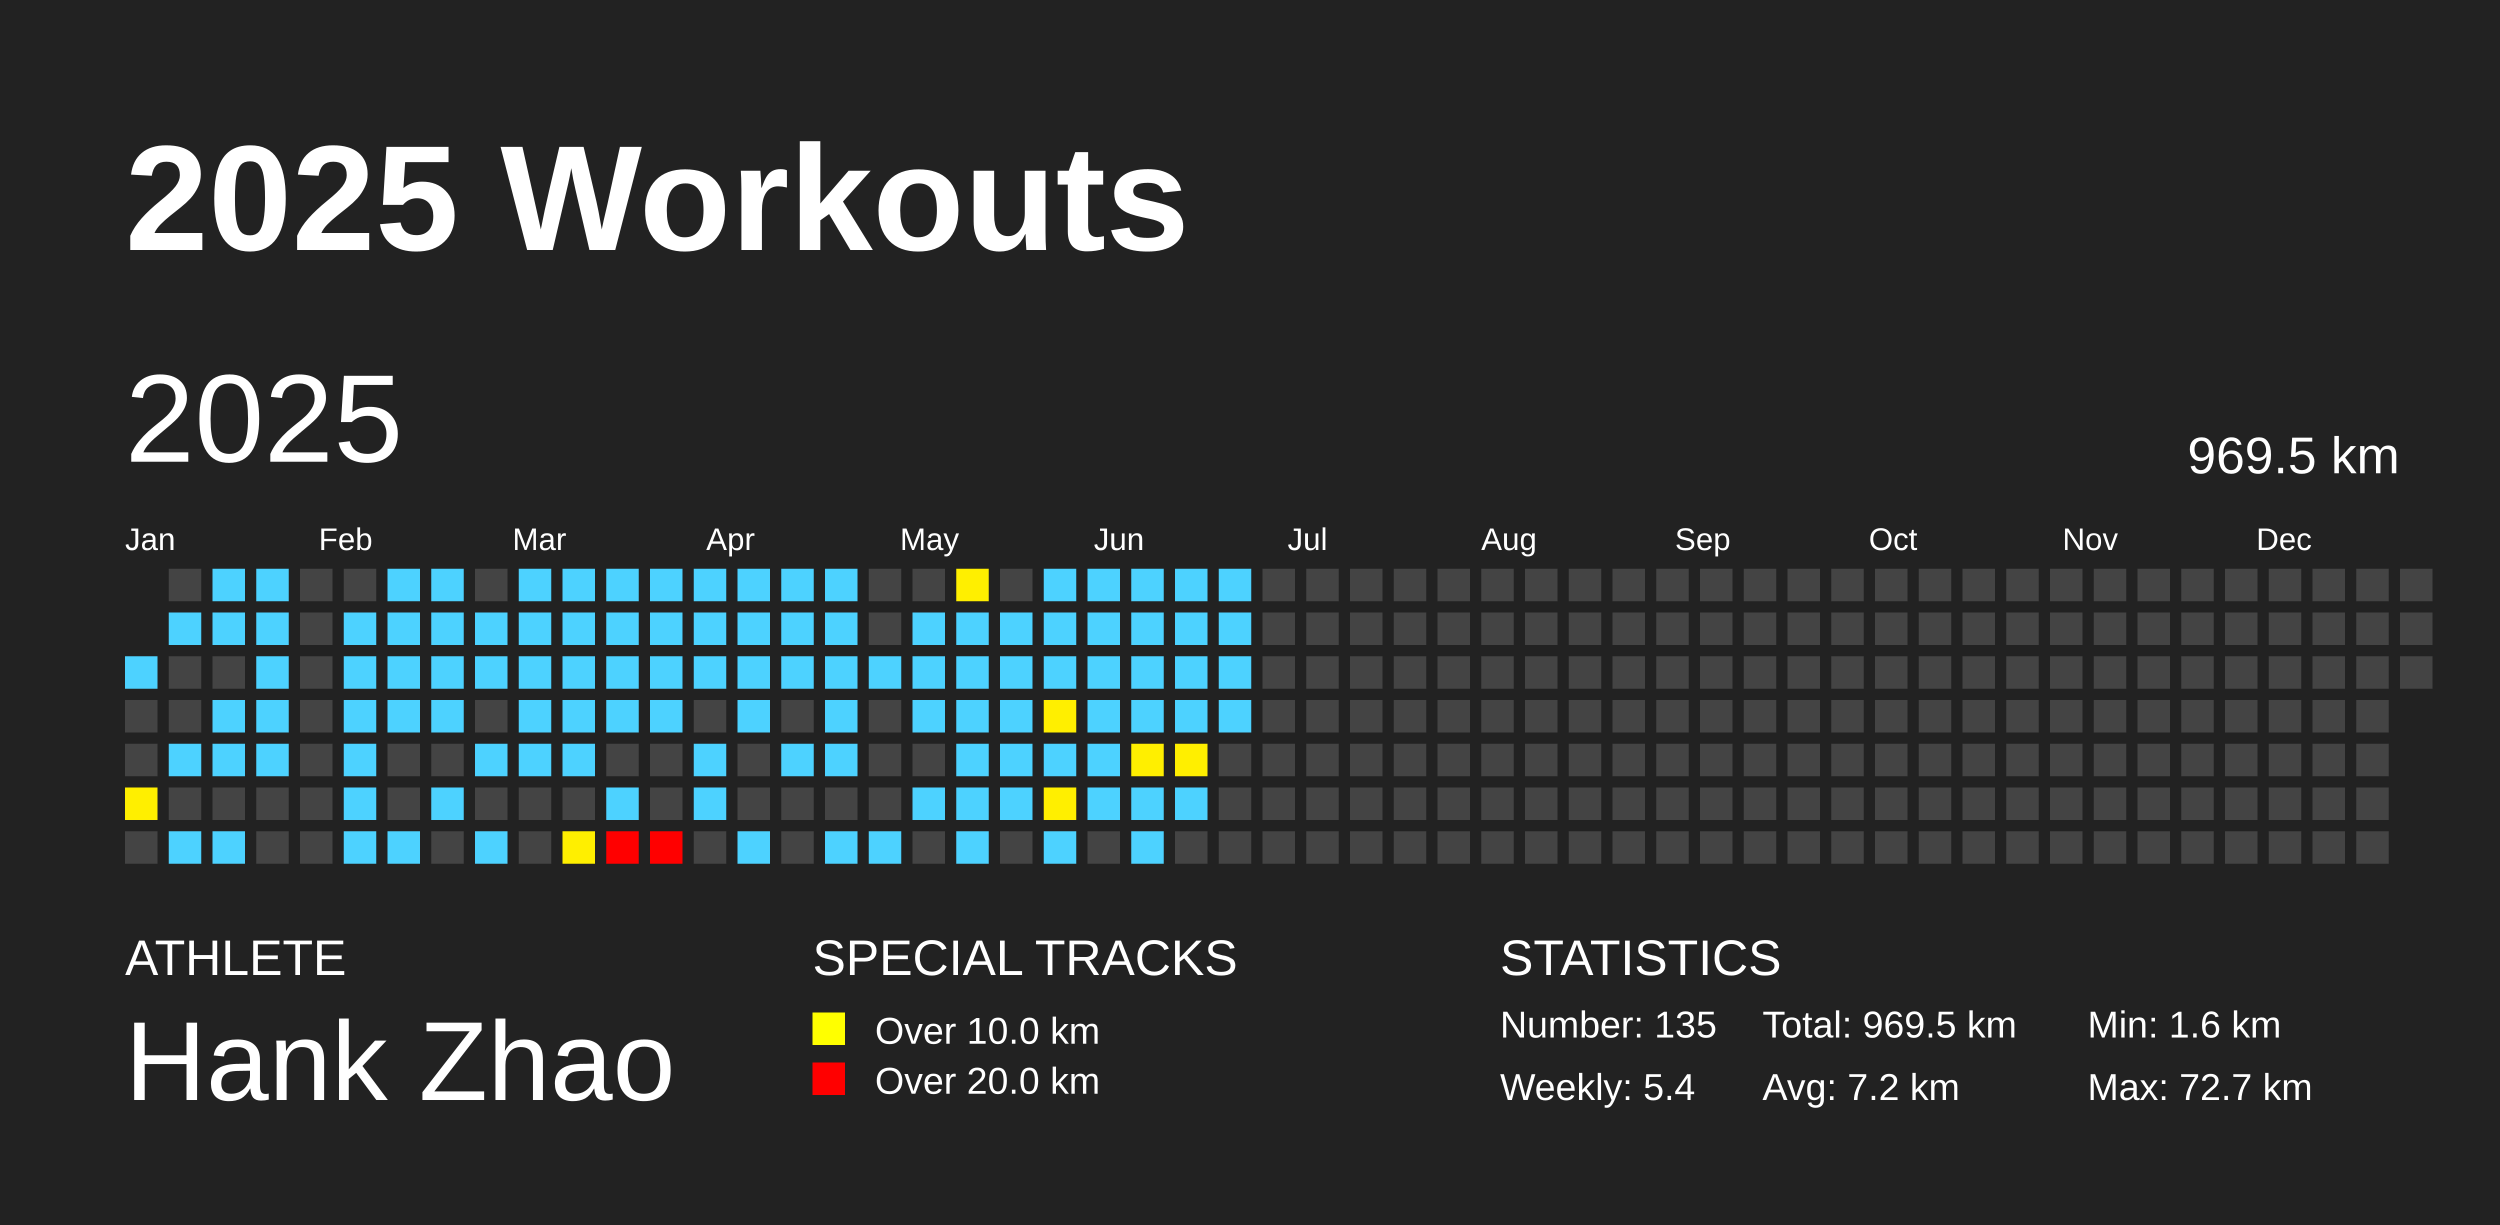
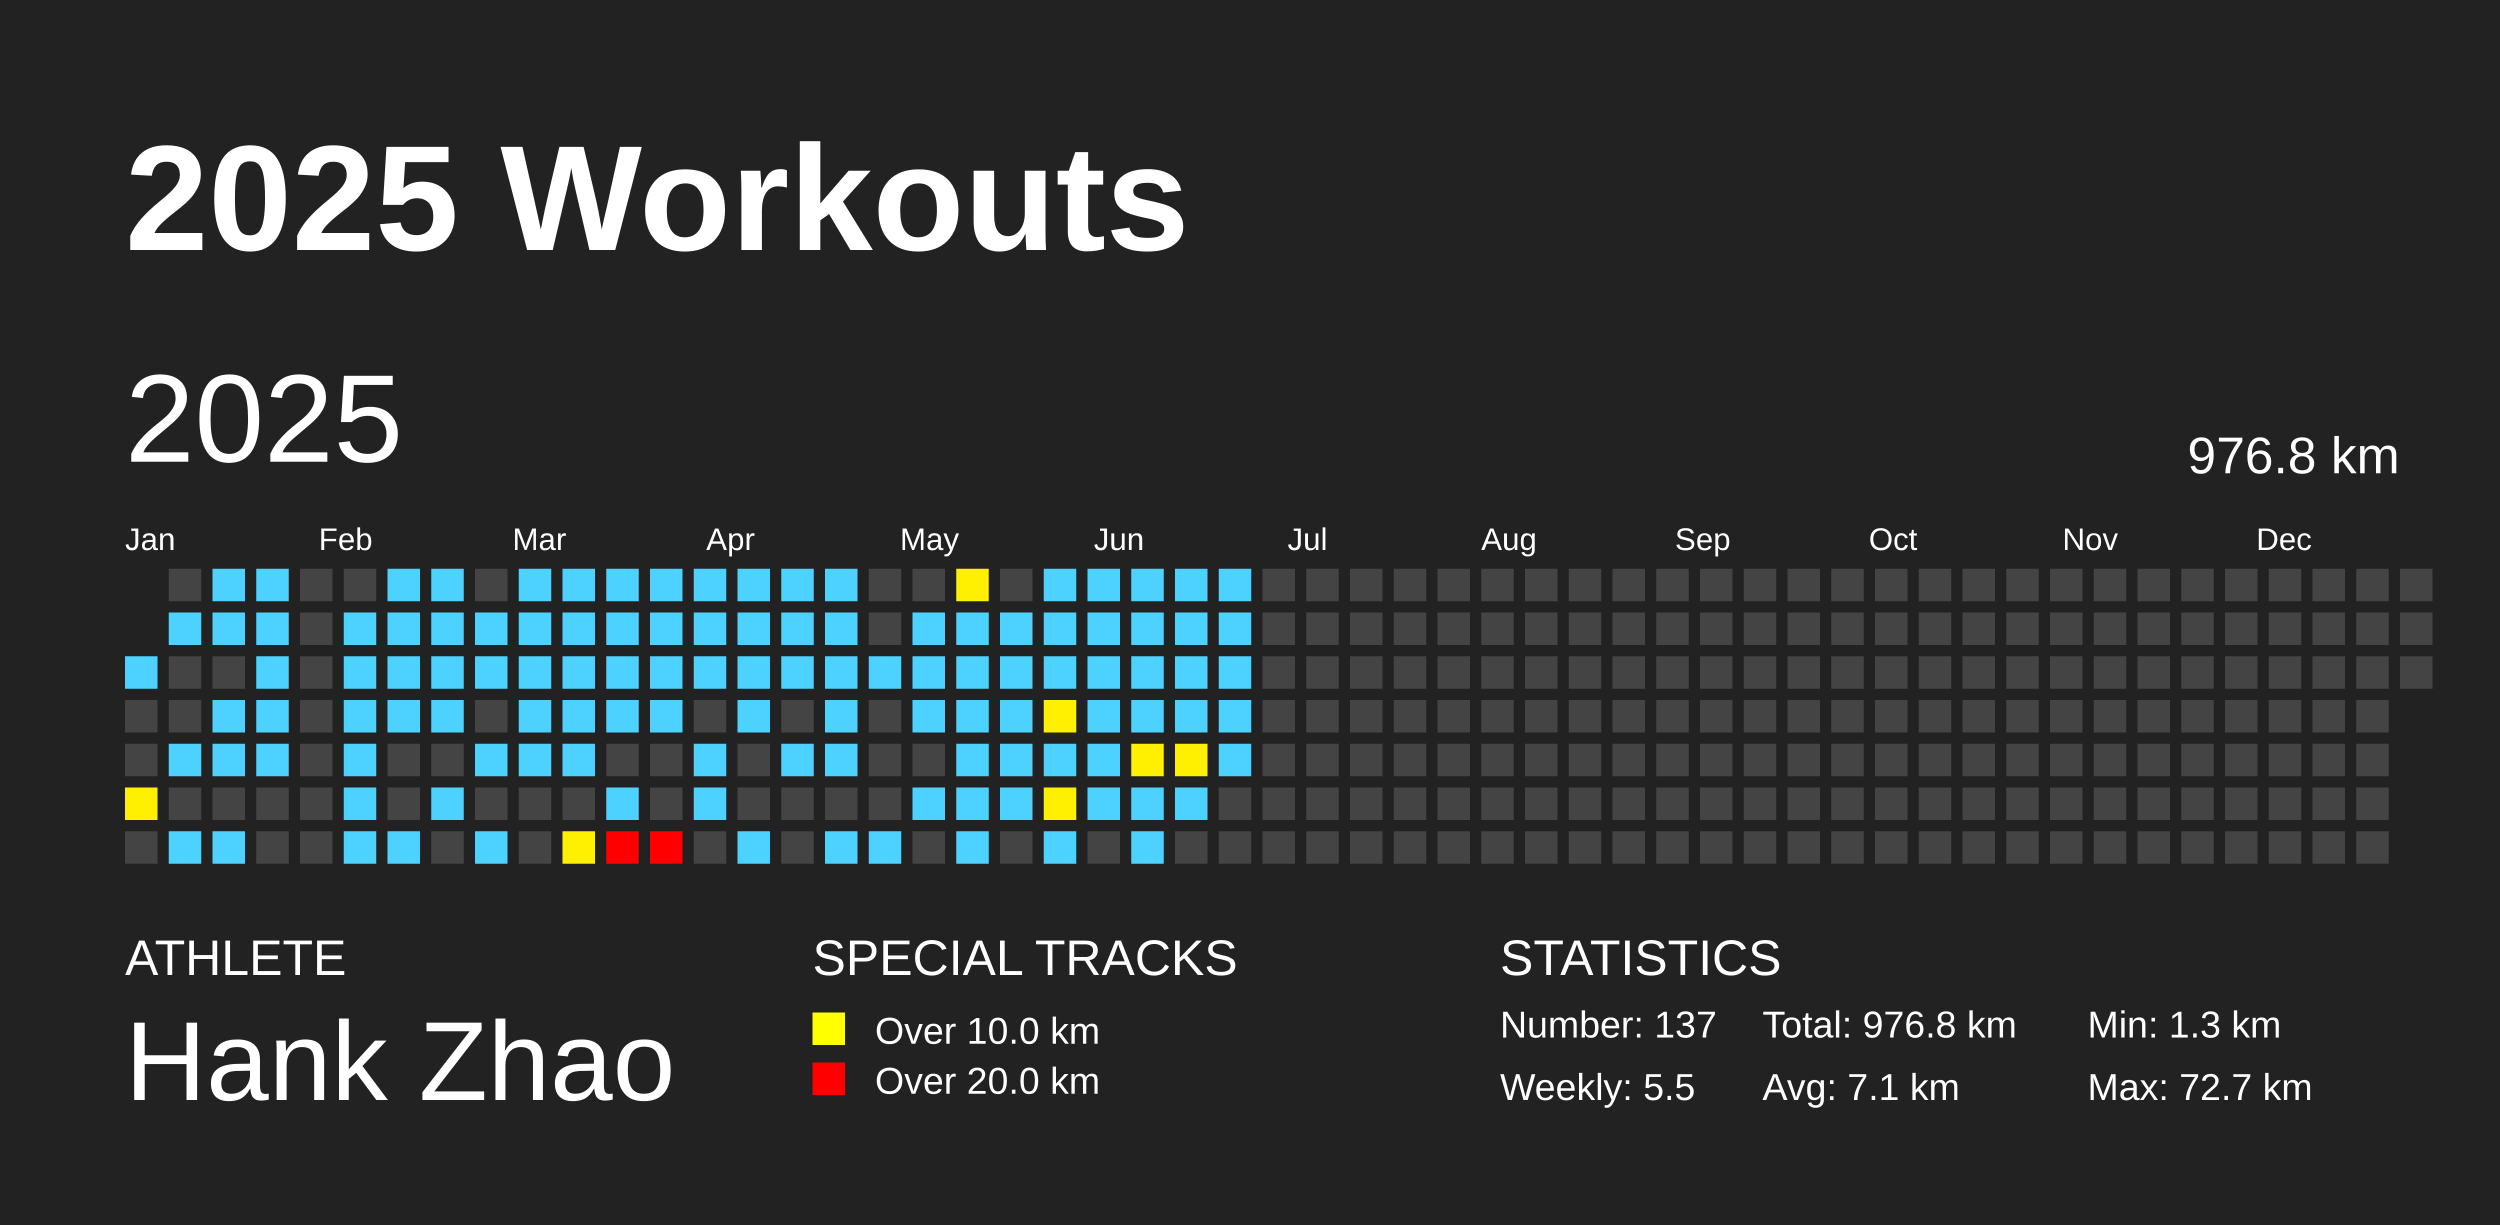
<svg xmlns="http://www.w3.org/2000/svg" baseProfile="full" height="98mm" version="1.1" viewBox="0,0,200,98" width="200mm">
  <defs />
  <rect fill="#222222" height="98" width="200" x="0" y="0" />
  <text fill="#FFFFFF" style="font-size:12px; font-family:Arial; font-weight:bold;" x="10" y="20">2025 Workouts</text>
  <text fill="#FFFFFF" style="font-size:4px; font-family:Arial" x="10" y="78">ATHLETE</text>
  <text fill="#FFFFFF" style="font-size:9px; font-family:Arial" x="10" y="88">Hank Zhao</text>
  <text fill="#FFFFFF" style="font-size:4px; font-family:Arial" x="65" y="78">SPECIAL TRACKS</text>
  <rect fill="yellow" height="2.6" width="2.6" x="65" y="81" />
  <text fill="#FFFFFF" style="font-size:3px; font-family:Arial" x="70" y="83.5">Over 10.0 km</text>
  <rect fill="red" height="2.6" width="2.6" x="65" y="85" />
  <text fill="#FFFFFF" style="font-size:3px; font-family:Arial" x="70" y="87.5">Over 20.0 km</text>
  <text fill="#FFFFFF" style="font-size:4px; font-family:Arial" x="120" y="78">STATISTICS</text>
-   <text fill="#FFFFFF" style="font-size:3px; font-family:Arial" x="120" y="83">Number: 135</text>
-   <text fill="#FFFFFF" style="font-size:3px; font-family:Arial" x="120" y="88">Weekly: 5.4</text>
-   <text fill="#FFFFFF" style="font-size:3px; font-family:Arial" x="141" y="83">Total: 969.5 km</text>
-   <text fill="#FFFFFF" style="font-size:3px; font-family:Arial" x="141" y="88">Avg: 7.2 km</text>
-   <text fill="#FFFFFF" style="font-size:3px; font-family:Arial" x="167" y="83">Min: 1.6 km</text>
+   <text fill="#FFFFFF" style="font-size:3px; font-family:Arial" x="120" y="83">Number: 137</text>
+   <text fill="#FFFFFF" style="font-size:3px; font-family:Arial" x="120" y="88">Weekly: 5.5</text>
+   <text fill="#FFFFFF" style="font-size:3px; font-family:Arial" x="141" y="83">Total: 976.8 km</text>
+   <text fill="#FFFFFF" style="font-size:3px; font-family:Arial" x="141" y="88">Avg: 7.1 km</text>
+   <text fill="#FFFFFF" style="font-size:3px; font-family:Arial" x="167" y="83">Min: 1.3 km</text>
  <text fill="#FFFFFF" style="font-size:3px; font-family:Arial" x="167" y="88">Max: 72.7 km</text>
  <text dominant-baseline="hanging" fill="#FFFFFF" style="font-size:10.0px; font-family:Arial;" x="10" y="30">2025</text>
-   <text dominant-baseline="hanging" fill="#FFFFFF" style="font-size:4.125px; font-family:Arial;" x="175" y="35">969.5 km</text>
+   <text dominant-baseline="hanging" fill="#FFFFFF" style="font-size:4.125px; font-family:Arial;" x="175" y="35">976.8 km</text>
  <text fill="#FFFFFF" style="font-size:2.5px; font-family:Arial" x="10.0" y="44">Jan</text>
  <text fill="#FFFFFF" style="font-size:2.5px; font-family:Arial" x="25.5" y="44">Feb</text>
  <text fill="#FFFFFF" style="font-size:2.5px; font-family:Arial" x="41.0" y="44">Mar</text>
  <text fill="#FFFFFF" style="font-size:2.5px; font-family:Arial" x="56.5" y="44">Apr</text>
  <text fill="#FFFFFF" style="font-size:2.5px; font-family:Arial" x="72.0" y="44">May</text>
  <text fill="#FFFFFF" style="font-size:2.5px; font-family:Arial" x="87.5" y="44">Jun</text>
  <text fill="#FFFFFF" style="font-size:2.5px; font-family:Arial" x="103.0" y="44">Jul</text>
  <text fill="#FFFFFF" style="font-size:2.5px; font-family:Arial" x="118.5" y="44">Aug</text>
  <text fill="#FFFFFF" style="font-size:2.5px; font-family:Arial" x="134.0" y="44">Sep</text>
  <text fill="#FFFFFF" style="font-size:2.5px; font-family:Arial" x="149.5" y="44">Oct</text>
  <text fill="#FFFFFF" style="font-size:2.5px; font-family:Arial" x="165.0" y="44">Nov</text>
  <text fill="#FFFFFF" style="font-size:2.5px; font-family:Arial" x="180.5" y="44">Dec</text>
  <rect fill="#4dd2ff" height="2.6" width="2.6" x="10.0" y="52.5" />
  <rect fill="#444444" height="2.6" width="2.6" x="10.0" y="56.0" />
  <rect fill="#444444" height="2.6" width="2.6" x="10.0" y="59.5" />
  <rect fill="#ffef00" height="2.6" width="2.6" x="10.0" y="63.0" />
  <rect fill="#444444" height="2.6" width="2.6" x="10.0" y="66.5" />
  <rect fill="#444444" height="2.6" width="2.6" x="13.5" y="45.5" />
  <rect fill="#4dd2ff" height="2.6" width="2.6" x="13.5" y="49.0" />
  <rect fill="#444444" height="2.6" width="2.6" x="13.5" y="52.5" />
  <rect fill="#444444" height="2.6" width="2.6" x="13.5" y="56.0" />
  <rect fill="#4dd2ff" height="2.6" width="2.6" x="13.5" y="59.5" />
  <rect fill="#444444" height="2.6" width="2.6" x="13.5" y="63.0" />
  <rect fill="#4dd2ff" height="2.6" width="2.6" x="13.5" y="66.5" />
  <rect fill="#4dd2ff" height="2.6" width="2.6" x="17.0" y="45.5" />
  <rect fill="#4dd2ff" height="2.6" width="2.6" x="17.0" y="49.0" />
  <rect fill="#444444" height="2.6" width="2.6" x="17.0" y="52.5" />
  <rect fill="#4dd2ff" height="2.6" width="2.6" x="17.0" y="56.0" />
  <rect fill="#4dd2ff" height="2.6" width="2.6" x="17.0" y="59.5" />
  <rect fill="#444444" height="2.6" width="2.6" x="17.0" y="63.0" />
  <rect fill="#4dd2ff" height="2.6" width="2.6" x="17.0" y="66.5" />
  <rect fill="#4dd2ff" height="2.6" width="2.6" x="20.5" y="45.5" />
  <rect fill="#4dd2ff" height="2.6" width="2.6" x="20.5" y="49.0" />
  <rect fill="#4dd2ff" height="2.6" width="2.6" x="20.5" y="52.5" />
  <rect fill="#4dd2ff" height="2.6" width="2.6" x="20.5" y="56.0" />
  <rect fill="#4dd2ff" height="2.6" width="2.6" x="20.5" y="59.5" />
  <rect fill="#444444" height="2.6" width="2.6" x="20.5" y="63.0" />
  <rect fill="#444444" height="2.6" width="2.6" x="20.5" y="66.5" />
  <rect fill="#444444" height="2.6" width="2.6" x="24.0" y="45.5" />
  <rect fill="#444444" height="2.6" width="2.6" x="24.0" y="49.0" />
  <rect fill="#444444" height="2.6" width="2.6" x="24.0" y="52.5" />
  <rect fill="#444444" height="2.6" width="2.6" x="24.0" y="56.0" />
  <rect fill="#444444" height="2.6" width="2.6" x="24.0" y="59.5" />
  <rect fill="#444444" height="2.6" width="2.6" x="24.0" y="63.0" />
  <rect fill="#444444" height="2.6" width="2.6" x="24.0" y="66.5" />
  <rect fill="#444444" height="2.6" width="2.6" x="27.5" y="45.5" />
  <rect fill="#4dd2ff" height="2.6" width="2.6" x="27.5" y="49.0" />
  <rect fill="#4dd2ff" height="2.6" width="2.6" x="27.5" y="52.5" />
  <rect fill="#4dd2ff" height="2.6" width="2.6" x="27.5" y="56.0" />
  <rect fill="#4dd2ff" height="2.6" width="2.6" x="27.5" y="59.5" />
  <rect fill="#4dd2ff" height="2.6" width="2.6" x="27.5" y="63.0" />
  <rect fill="#4dd2ff" height="2.6" width="2.6" x="27.5" y="66.5" />
  <rect fill="#4dd2ff" height="2.6" width="2.6" x="31.0" y="45.5" />
  <rect fill="#4dd2ff" height="2.6" width="2.6" x="31.0" y="49.0" />
  <rect fill="#4dd2ff" height="2.6" width="2.6" x="31.0" y="52.5" />
  <rect fill="#4dd2ff" height="2.6" width="2.6" x="31.0" y="56.0" />
  <rect fill="#444444" height="2.6" width="2.6" x="31.0" y="59.5" />
  <rect fill="#444444" height="2.6" width="2.6" x="31.0" y="63.0" />
  <rect fill="#4dd2ff" height="2.6" width="2.6" x="31.0" y="66.5" />
  <rect fill="#4dd2ff" height="2.6" width="2.6" x="34.5" y="45.5" />
  <rect fill="#4dd2ff" height="2.6" width="2.6" x="34.5" y="49.0" />
  <rect fill="#4dd2ff" height="2.6" width="2.6" x="34.5" y="52.5" />
  <rect fill="#4dd2ff" height="2.6" width="2.6" x="34.5" y="56.0" />
  <rect fill="#444444" height="2.6" width="2.6" x="34.5" y="59.5" />
  <rect fill="#4dd2ff" height="2.6" width="2.6" x="34.5" y="63.0" />
  <rect fill="#444444" height="2.6" width="2.6" x="34.5" y="66.5" />
  <rect fill="#444444" height="2.6" width="2.6" x="38.0" y="45.5" />
  <rect fill="#4dd2ff" height="2.6" width="2.6" x="38.0" y="49.0" />
  <rect fill="#4dd2ff" height="2.6" width="2.6" x="38.0" y="52.5" />
  <rect fill="#444444" height="2.6" width="2.6" x="38.0" y="56.0" />
  <rect fill="#4dd2ff" height="2.6" width="2.6" x="38.0" y="59.5" />
  <rect fill="#444444" height="2.6" width="2.6" x="38.0" y="63.0" />
  <rect fill="#4dd2ff" height="2.6" width="2.6" x="38.0" y="66.5" />
  <rect fill="#4dd2ff" height="2.6" width="2.6" x="41.5" y="45.5" />
  <rect fill="#4dd2ff" height="2.6" width="2.6" x="41.5" y="49.0" />
  <rect fill="#4dd2ff" height="2.6" width="2.6" x="41.5" y="52.5" />
  <rect fill="#4dd2ff" height="2.6" width="2.6" x="41.5" y="56.0" />
  <rect fill="#4dd2ff" height="2.6" width="2.6" x="41.5" y="59.5" />
  <rect fill="#444444" height="2.6" width="2.6" x="41.5" y="63.0" />
  <rect fill="#444444" height="2.6" width="2.6" x="41.5" y="66.5" />
  <rect fill="#4dd2ff" height="2.6" width="2.6" x="45.0" y="45.5" />
  <rect fill="#4dd2ff" height="2.6" width="2.6" x="45.0" y="49.0" />
  <rect fill="#4dd2ff" height="2.6" width="2.6" x="45.0" y="52.5" />
  <rect fill="#4dd2ff" height="2.6" width="2.6" x="45.0" y="56.0" />
  <rect fill="#4dd2ff" height="2.6" width="2.6" x="45.0" y="59.5" />
  <rect fill="#444444" height="2.6" width="2.6" x="45.0" y="63.0" />
  <rect fill="#ffef00" height="2.6" width="2.6" x="45.0" y="66.5" />
  <rect fill="#4dd2ff" height="2.6" width="2.6" x="48.5" y="45.5" />
  <rect fill="#4dd2ff" height="2.6" width="2.6" x="48.5" y="49.0" />
  <rect fill="#4dd2ff" height="2.6" width="2.6" x="48.5" y="52.5" />
  <rect fill="#4dd2ff" height="2.6" width="2.6" x="48.5" y="56.0" />
  <rect fill="#444444" height="2.6" width="2.6" x="48.5" y="59.5" />
  <rect fill="#4dd2ff" height="2.6" width="2.6" x="48.5" y="63.0" />
  <rect fill="red" height="2.6" width="2.6" x="48.5" y="66.5" />
  <rect fill="#4dd2ff" height="2.6" width="2.6" x="52.0" y="45.5" />
  <rect fill="#4dd2ff" height="2.6" width="2.6" x="52.0" y="49.0" />
  <rect fill="#4dd2ff" height="2.6" width="2.6" x="52.0" y="52.5" />
  <rect fill="#4dd2ff" height="2.6" width="2.6" x="52.0" y="56.0" />
  <rect fill="#444444" height="2.6" width="2.6" x="52.0" y="59.5" />
  <rect fill="#444444" height="2.6" width="2.6" x="52.0" y="63.0" />
  <rect fill="red" height="2.6" width="2.6" x="52.0" y="66.5" />
  <rect fill="#4dd2ff" height="2.6" width="2.6" x="55.5" y="45.5" />
  <rect fill="#4dd2ff" height="2.6" width="2.6" x="55.5" y="49.0" />
  <rect fill="#4dd2ff" height="2.6" width="2.6" x="55.5" y="52.5" />
  <rect fill="#444444" height="2.6" width="2.6" x="55.5" y="56.0" />
  <rect fill="#4dd2ff" height="2.6" width="2.6" x="55.5" y="59.5" />
  <rect fill="#4dd2ff" height="2.6" width="2.6" x="55.5" y="63.0" />
  <rect fill="#444444" height="2.6" width="2.6" x="55.5" y="66.5" />
  <rect fill="#4dd2ff" height="2.6" width="2.6" x="59.0" y="45.5" />
  <rect fill="#4dd2ff" height="2.6" width="2.6" x="59.0" y="49.0" />
  <rect fill="#4dd2ff" height="2.6" width="2.6" x="59.0" y="52.5" />
  <rect fill="#4dd2ff" height="2.6" width="2.6" x="59.0" y="56.0" />
  <rect fill="#444444" height="2.6" width="2.6" x="59.0" y="59.5" />
  <rect fill="#444444" height="2.6" width="2.6" x="59.0" y="63.0" />
  <rect fill="#4dd2ff" height="2.6" width="2.6" x="59.0" y="66.5" />
  <rect fill="#4dd2ff" height="2.6" width="2.6" x="62.5" y="45.5" />
  <rect fill="#4dd2ff" height="2.6" width="2.6" x="62.5" y="49.0" />
  <rect fill="#4dd2ff" height="2.6" width="2.6" x="62.5" y="52.5" />
  <rect fill="#444444" height="2.6" width="2.6" x="62.5" y="56.0" />
  <rect fill="#4dd2ff" height="2.6" width="2.6" x="62.5" y="59.5" />
  <rect fill="#444444" height="2.6" width="2.6" x="62.5" y="63.0" />
  <rect fill="#444444" height="2.6" width="2.6" x="62.5" y="66.5" />
  <rect fill="#4dd2ff" height="2.6" width="2.6" x="66.0" y="45.5" />
  <rect fill="#4dd2ff" height="2.6" width="2.6" x="66.0" y="49.0" />
  <rect fill="#4dd2ff" height="2.6" width="2.6" x="66.0" y="52.5" />
  <rect fill="#4dd2ff" height="2.6" width="2.6" x="66.0" y="56.0" />
  <rect fill="#4dd2ff" height="2.6" width="2.6" x="66.0" y="59.5" />
  <rect fill="#444444" height="2.6" width="2.6" x="66.0" y="63.0" />
  <rect fill="#4dd2ff" height="2.6" width="2.6" x="66.0" y="66.5" />
  <rect fill="#444444" height="2.6" width="2.6" x="69.5" y="45.5" />
  <rect fill="#444444" height="2.6" width="2.6" x="69.5" y="49.0" />
  <rect fill="#4dd2ff" height="2.6" width="2.6" x="69.5" y="52.5" />
  <rect fill="#444444" height="2.6" width="2.6" x="69.5" y="56.0" />
  <rect fill="#444444" height="2.6" width="2.6" x="69.5" y="59.5" />
  <rect fill="#444444" height="2.6" width="2.6" x="69.5" y="63.0" />
  <rect fill="#4dd2ff" height="2.6" width="2.6" x="69.5" y="66.5" />
  <rect fill="#444444" height="2.6" width="2.6" x="73.0" y="45.5" />
  <rect fill="#4dd2ff" height="2.6" width="2.6" x="73.0" y="49.0" />
  <rect fill="#4dd2ff" height="2.6" width="2.6" x="73.0" y="52.5" />
  <rect fill="#4dd2ff" height="2.6" width="2.6" x="73.0" y="56.0" />
  <rect fill="#444444" height="2.6" width="2.6" x="73.0" y="59.5" />
  <rect fill="#4dd2ff" height="2.6" width="2.6" x="73.0" y="63.0" />
  <rect fill="#444444" height="2.6" width="2.6" x="73.0" y="66.5" />
  <rect fill="#ffef00" height="2.6" width="2.6" x="76.5" y="45.5" />
  <rect fill="#4dd2ff" height="2.6" width="2.6" x="76.5" y="49.0" />
  <rect fill="#4dd2ff" height="2.6" width="2.6" x="76.5" y="52.5" />
  <rect fill="#4dd2ff" height="2.6" width="2.6" x="76.5" y="56.0" />
  <rect fill="#4dd2ff" height="2.6" width="2.6" x="76.5" y="59.5" />
  <rect fill="#4dd2ff" height="2.6" width="2.6" x="76.5" y="63.0" />
  <rect fill="#4dd2ff" height="2.6" width="2.6" x="76.5" y="66.5" />
  <rect fill="#444444" height="2.6" width="2.6" x="80.0" y="45.5" />
  <rect fill="#4dd2ff" height="2.6" width="2.6" x="80.0" y="49.0" />
  <rect fill="#4dd2ff" height="2.6" width="2.6" x="80.0" y="52.5" />
  <rect fill="#4dd2ff" height="2.6" width="2.6" x="80.0" y="56.0" />
  <rect fill="#4dd2ff" height="2.6" width="2.6" x="80.0" y="59.5" />
  <rect fill="#4dd2ff" height="2.6" width="2.6" x="80.0" y="63.0" />
  <rect fill="#444444" height="2.6" width="2.6" x="80.0" y="66.5" />
  <rect fill="#4dd2ff" height="2.6" width="2.6" x="83.5" y="45.5" />
  <rect fill="#4dd2ff" height="2.6" width="2.6" x="83.5" y="49.0" />
  <rect fill="#4dd2ff" height="2.6" width="2.6" x="83.5" y="52.5" />
  <rect fill="#ffef00" height="2.6" width="2.6" x="83.5" y="56.0" />
  <rect fill="#4dd2ff" height="2.6" width="2.6" x="83.5" y="59.5" />
  <rect fill="#ffef00" height="2.6" width="2.6" x="83.5" y="63.0" />
  <rect fill="#4dd2ff" height="2.6" width="2.6" x="83.5" y="66.5" />
  <rect fill="#4dd2ff" height="2.6" width="2.6" x="87.0" y="45.5" />
  <rect fill="#4dd2ff" height="2.6" width="2.6" x="87.0" y="49.0" />
  <rect fill="#4dd2ff" height="2.6" width="2.6" x="87.0" y="52.5" />
  <rect fill="#4dd2ff" height="2.6" width="2.6" x="87.0" y="56.0" />
  <rect fill="#4dd2ff" height="2.6" width="2.6" x="87.0" y="59.5" />
  <rect fill="#4dd2ff" height="2.6" width="2.6" x="87.0" y="63.0" />
  <rect fill="#444444" height="2.6" width="2.6" x="87.0" y="66.5" />
  <rect fill="#4dd2ff" height="2.6" width="2.6" x="90.5" y="45.5" />
  <rect fill="#4dd2ff" height="2.6" width="2.6" x="90.5" y="49.0" />
  <rect fill="#4dd2ff" height="2.6" width="2.6" x="90.5" y="52.5" />
  <rect fill="#4dd2ff" height="2.6" width="2.6" x="90.5" y="56.0" />
  <rect fill="#ffef00" height="2.6" width="2.6" x="90.5" y="59.5" />
  <rect fill="#4dd2ff" height="2.6" width="2.6" x="90.5" y="63.0" />
  <rect fill="#4dd2ff" height="2.6" width="2.6" x="90.5" y="66.5" />
  <rect fill="#4dd2ff" height="2.6" width="2.6" x="94.0" y="45.5" />
  <rect fill="#4dd2ff" height="2.6" width="2.6" x="94.0" y="49.0" />
  <rect fill="#4dd2ff" height="2.6" width="2.6" x="94.0" y="52.5" />
  <rect fill="#4dd2ff" height="2.6" width="2.6" x="94.0" y="56.0" />
  <rect fill="#ffef00" height="2.6" width="2.6" x="94.0" y="59.5" />
  <rect fill="#4dd2ff" height="2.6" width="2.6" x="94.0" y="63.0" />
  <rect fill="#444444" height="2.6" width="2.6" x="94.0" y="66.5" />
  <rect fill="#4dd2ff" height="2.6" width="2.6" x="97.5" y="45.5" />
  <rect fill="#4dd2ff" height="2.6" width="2.6" x="97.5" y="49.0" />
  <rect fill="#4dd2ff" height="2.6" width="2.6" x="97.5" y="52.5" />
  <rect fill="#4dd2ff" height="2.6" width="2.6" x="97.5" y="56.0" />
-   <rect fill="#444444" height="2.6" width="2.6" x="97.5" y="59.5" />
+   <rect fill="#4dd2ff" height="2.6" width="2.6" x="97.5" y="59.5" />
  <rect fill="#444444" height="2.6" width="2.6" x="97.5" y="63.0" />
  <rect fill="#444444" height="2.6" width="2.6" x="97.5" y="66.5" />
  <rect fill="#444444" height="2.6" width="2.6" x="101.0" y="45.5" />
  <rect fill="#444444" height="2.6" width="2.6" x="101.0" y="49.0" />
  <rect fill="#444444" height="2.6" width="2.6" x="101.0" y="52.5" />
  <rect fill="#444444" height="2.6" width="2.6" x="101.0" y="56.0" />
  <rect fill="#444444" height="2.6" width="2.6" x="101.0" y="59.5" />
  <rect fill="#444444" height="2.6" width="2.6" x="101.0" y="63.0" />
  <rect fill="#444444" height="2.6" width="2.6" x="101.0" y="66.5" />
  <rect fill="#444444" height="2.6" width="2.6" x="104.5" y="45.5" />
  <rect fill="#444444" height="2.6" width="2.6" x="104.5" y="49.0" />
  <rect fill="#444444" height="2.6" width="2.6" x="104.5" y="52.5" />
  <rect fill="#444444" height="2.6" width="2.6" x="104.5" y="56.0" />
  <rect fill="#444444" height="2.6" width="2.6" x="104.5" y="59.5" />
  <rect fill="#444444" height="2.6" width="2.6" x="104.5" y="63.0" />
  <rect fill="#444444" height="2.6" width="2.6" x="104.5" y="66.5" />
  <rect fill="#444444" height="2.6" width="2.6" x="108.0" y="45.5" />
  <rect fill="#444444" height="2.6" width="2.6" x="108.0" y="49.0" />
  <rect fill="#444444" height="2.6" width="2.6" x="108.0" y="52.5" />
  <rect fill="#444444" height="2.6" width="2.6" x="108.0" y="56.0" />
  <rect fill="#444444" height="2.6" width="2.6" x="108.0" y="59.5" />
  <rect fill="#444444" height="2.6" width="2.6" x="108.0" y="63.0" />
  <rect fill="#444444" height="2.6" width="2.6" x="108.0" y="66.5" />
  <rect fill="#444444" height="2.6" width="2.6" x="111.5" y="45.5" />
  <rect fill="#444444" height="2.6" width="2.6" x="111.5" y="49.0" />
  <rect fill="#444444" height="2.6" width="2.6" x="111.5" y="52.5" />
  <rect fill="#444444" height="2.6" width="2.6" x="111.5" y="56.0" />
  <rect fill="#444444" height="2.6" width="2.6" x="111.5" y="59.5" />
  <rect fill="#444444" height="2.6" width="2.6" x="111.5" y="63.0" />
  <rect fill="#444444" height="2.6" width="2.6" x="111.5" y="66.5" />
  <rect fill="#444444" height="2.6" width="2.6" x="115.0" y="45.5" />
  <rect fill="#444444" height="2.6" width="2.6" x="115.0" y="49.0" />
  <rect fill="#444444" height="2.6" width="2.6" x="115.0" y="52.5" />
  <rect fill="#444444" height="2.6" width="2.6" x="115.0" y="56.0" />
  <rect fill="#444444" height="2.6" width="2.6" x="115.0" y="59.5" />
  <rect fill="#444444" height="2.6" width="2.6" x="115.0" y="63.0" />
  <rect fill="#444444" height="2.6" width="2.6" x="115.0" y="66.5" />
  <rect fill="#444444" height="2.6" width="2.6" x="118.5" y="45.5" />
  <rect fill="#444444" height="2.6" width="2.6" x="118.5" y="49.0" />
  <rect fill="#444444" height="2.6" width="2.6" x="118.5" y="52.5" />
  <rect fill="#444444" height="2.6" width="2.6" x="118.5" y="56.0" />
  <rect fill="#444444" height="2.6" width="2.6" x="118.5" y="59.5" />
  <rect fill="#444444" height="2.6" width="2.6" x="118.5" y="63.0" />
  <rect fill="#444444" height="2.6" width="2.6" x="118.5" y="66.5" />
  <rect fill="#444444" height="2.6" width="2.6" x="122.0" y="45.5" />
  <rect fill="#444444" height="2.6" width="2.6" x="122.0" y="49.0" />
  <rect fill="#444444" height="2.6" width="2.6" x="122.0" y="52.5" />
  <rect fill="#444444" height="2.6" width="2.6" x="122.0" y="56.0" />
  <rect fill="#444444" height="2.6" width="2.6" x="122.0" y="59.5" />
  <rect fill="#444444" height="2.6" width="2.6" x="122.0" y="63.0" />
  <rect fill="#444444" height="2.6" width="2.6" x="122.0" y="66.5" />
  <rect fill="#444444" height="2.6" width="2.6" x="125.5" y="45.5" />
  <rect fill="#444444" height="2.6" width="2.6" x="125.5" y="49.0" />
  <rect fill="#444444" height="2.6" width="2.6" x="125.5" y="52.5" />
  <rect fill="#444444" height="2.6" width="2.6" x="125.5" y="56.0" />
  <rect fill="#444444" height="2.6" width="2.6" x="125.5" y="59.5" />
  <rect fill="#444444" height="2.6" width="2.6" x="125.5" y="63.0" />
  <rect fill="#444444" height="2.6" width="2.6" x="125.5" y="66.5" />
  <rect fill="#444444" height="2.6" width="2.6" x="129.0" y="45.5" />
  <rect fill="#444444" height="2.6" width="2.6" x="129.0" y="49.0" />
  <rect fill="#444444" height="2.6" width="2.6" x="129.0" y="52.5" />
  <rect fill="#444444" height="2.6" width="2.6" x="129.0" y="56.0" />
  <rect fill="#444444" height="2.6" width="2.6" x="129.0" y="59.5" />
  <rect fill="#444444" height="2.6" width="2.6" x="129.0" y="63.0" />
  <rect fill="#444444" height="2.6" width="2.6" x="129.0" y="66.5" />
  <rect fill="#444444" height="2.6" width="2.6" x="132.5" y="45.5" />
  <rect fill="#444444" height="2.6" width="2.6" x="132.5" y="49.0" />
  <rect fill="#444444" height="2.6" width="2.6" x="132.5" y="52.5" />
  <rect fill="#444444" height="2.6" width="2.6" x="132.5" y="56.0" />
  <rect fill="#444444" height="2.6" width="2.6" x="132.5" y="59.5" />
  <rect fill="#444444" height="2.6" width="2.6" x="132.5" y="63.0" />
  <rect fill="#444444" height="2.6" width="2.6" x="132.5" y="66.5" />
  <rect fill="#444444" height="2.6" width="2.6" x="136.0" y="45.5" />
  <rect fill="#444444" height="2.6" width="2.6" x="136.0" y="49.0" />
  <rect fill="#444444" height="2.6" width="2.6" x="136.0" y="52.5" />
  <rect fill="#444444" height="2.6" width="2.6" x="136.0" y="56.0" />
  <rect fill="#444444" height="2.6" width="2.6" x="136.0" y="59.5" />
  <rect fill="#444444" height="2.6" width="2.6" x="136.0" y="63.0" />
  <rect fill="#444444" height="2.6" width="2.6" x="136.0" y="66.5" />
  <rect fill="#444444" height="2.6" width="2.6" x="139.5" y="45.5" />
  <rect fill="#444444" height="2.6" width="2.6" x="139.5" y="49.0" />
  <rect fill="#444444" height="2.6" width="2.6" x="139.5" y="52.5" />
  <rect fill="#444444" height="2.6" width="2.6" x="139.5" y="56.0" />
  <rect fill="#444444" height="2.6" width="2.6" x="139.5" y="59.5" />
  <rect fill="#444444" height="2.6" width="2.6" x="139.5" y="63.0" />
  <rect fill="#444444" height="2.6" width="2.6" x="139.5" y="66.5" />
  <rect fill="#444444" height="2.6" width="2.6" x="143.0" y="45.5" />
  <rect fill="#444444" height="2.6" width="2.6" x="143.0" y="49.0" />
  <rect fill="#444444" height="2.6" width="2.6" x="143.0" y="52.5" />
  <rect fill="#444444" height="2.6" width="2.6" x="143.0" y="56.0" />
  <rect fill="#444444" height="2.6" width="2.6" x="143.0" y="59.5" />
  <rect fill="#444444" height="2.6" width="2.6" x="143.0" y="63.0" />
  <rect fill="#444444" height="2.6" width="2.6" x="143.0" y="66.5" />
  <rect fill="#444444" height="2.6" width="2.6" x="146.5" y="45.5" />
  <rect fill="#444444" height="2.6" width="2.6" x="146.5" y="49.0" />
  <rect fill="#444444" height="2.6" width="2.6" x="146.5" y="52.5" />
  <rect fill="#444444" height="2.6" width="2.6" x="146.5" y="56.0" />
  <rect fill="#444444" height="2.6" width="2.6" x="146.5" y="59.5" />
  <rect fill="#444444" height="2.6" width="2.6" x="146.5" y="63.0" />
  <rect fill="#444444" height="2.6" width="2.6" x="146.5" y="66.5" />
  <rect fill="#444444" height="2.6" width="2.6" x="150.0" y="45.5" />
  <rect fill="#444444" height="2.6" width="2.6" x="150.0" y="49.0" />
  <rect fill="#444444" height="2.6" width="2.6" x="150.0" y="52.5" />
  <rect fill="#444444" height="2.6" width="2.6" x="150.0" y="56.0" />
  <rect fill="#444444" height="2.6" width="2.6" x="150.0" y="59.5" />
  <rect fill="#444444" height="2.6" width="2.6" x="150.0" y="63.0" />
  <rect fill="#444444" height="2.6" width="2.6" x="150.0" y="66.5" />
  <rect fill="#444444" height="2.6" width="2.6" x="153.5" y="45.5" />
  <rect fill="#444444" height="2.6" width="2.6" x="153.5" y="49.0" />
  <rect fill="#444444" height="2.6" width="2.6" x="153.5" y="52.5" />
  <rect fill="#444444" height="2.6" width="2.6" x="153.5" y="56.0" />
  <rect fill="#444444" height="2.6" width="2.6" x="153.5" y="59.5" />
  <rect fill="#444444" height="2.6" width="2.6" x="153.5" y="63.0" />
  <rect fill="#444444" height="2.6" width="2.6" x="153.5" y="66.5" />
  <rect fill="#444444" height="2.6" width="2.6" x="157.0" y="45.5" />
  <rect fill="#444444" height="2.6" width="2.6" x="157.0" y="49.0" />
  <rect fill="#444444" height="2.6" width="2.6" x="157.0" y="52.5" />
  <rect fill="#444444" height="2.6" width="2.6" x="157.0" y="56.0" />
  <rect fill="#444444" height="2.6" width="2.6" x="157.0" y="59.5" />
  <rect fill="#444444" height="2.6" width="2.6" x="157.0" y="63.0" />
  <rect fill="#444444" height="2.6" width="2.6" x="157.0" y="66.5" />
  <rect fill="#444444" height="2.6" width="2.6" x="160.5" y="45.5" />
  <rect fill="#444444" height="2.6" width="2.6" x="160.5" y="49.0" />
  <rect fill="#444444" height="2.6" width="2.6" x="160.5" y="52.5" />
  <rect fill="#444444" height="2.6" width="2.6" x="160.5" y="56.0" />
  <rect fill="#444444" height="2.6" width="2.6" x="160.5" y="59.5" />
  <rect fill="#444444" height="2.6" width="2.6" x="160.5" y="63.0" />
  <rect fill="#444444" height="2.6" width="2.6" x="160.5" y="66.5" />
  <rect fill="#444444" height="2.6" width="2.6" x="164.0" y="45.5" />
  <rect fill="#444444" height="2.6" width="2.6" x="164.0" y="49.0" />
  <rect fill="#444444" height="2.6" width="2.6" x="164.0" y="52.5" />
  <rect fill="#444444" height="2.6" width="2.6" x="164.0" y="56.0" />
  <rect fill="#444444" height="2.6" width="2.6" x="164.0" y="59.5" />
  <rect fill="#444444" height="2.6" width="2.6" x="164.0" y="63.0" />
  <rect fill="#444444" height="2.6" width="2.6" x="164.0" y="66.5" />
  <rect fill="#444444" height="2.6" width="2.6" x="167.5" y="45.5" />
  <rect fill="#444444" height="2.6" width="2.6" x="167.5" y="49.0" />
  <rect fill="#444444" height="2.6" width="2.6" x="167.5" y="52.5" />
  <rect fill="#444444" height="2.6" width="2.6" x="167.5" y="56.0" />
  <rect fill="#444444" height="2.6" width="2.6" x="167.5" y="59.5" />
  <rect fill="#444444" height="2.6" width="2.6" x="167.5" y="63.0" />
  <rect fill="#444444" height="2.6" width="2.6" x="167.5" y="66.5" />
  <rect fill="#444444" height="2.6" width="2.6" x="171.0" y="45.5" />
  <rect fill="#444444" height="2.6" width="2.6" x="171.0" y="49.0" />
  <rect fill="#444444" height="2.6" width="2.6" x="171.0" y="52.5" />
  <rect fill="#444444" height="2.6" width="2.6" x="171.0" y="56.0" />
  <rect fill="#444444" height="2.6" width="2.6" x="171.0" y="59.5" />
  <rect fill="#444444" height="2.6" width="2.6" x="171.0" y="63.0" />
  <rect fill="#444444" height="2.6" width="2.6" x="171.0" y="66.5" />
  <rect fill="#444444" height="2.6" width="2.6" x="174.5" y="45.5" />
  <rect fill="#444444" height="2.6" width="2.6" x="174.5" y="49.0" />
  <rect fill="#444444" height="2.6" width="2.6" x="174.5" y="52.5" />
  <rect fill="#444444" height="2.6" width="2.6" x="174.5" y="56.0" />
  <rect fill="#444444" height="2.6" width="2.6" x="174.5" y="59.5" />
  <rect fill="#444444" height="2.6" width="2.6" x="174.5" y="63.0" />
  <rect fill="#444444" height="2.6" width="2.6" x="174.5" y="66.5" />
  <rect fill="#444444" height="2.6" width="2.6" x="178.0" y="45.5" />
  <rect fill="#444444" height="2.6" width="2.6" x="178.0" y="49.0" />
  <rect fill="#444444" height="2.6" width="2.6" x="178.0" y="52.5" />
  <rect fill="#444444" height="2.6" width="2.6" x="178.0" y="56.0" />
  <rect fill="#444444" height="2.6" width="2.6" x="178.0" y="59.5" />
  <rect fill="#444444" height="2.6" width="2.6" x="178.0" y="63.0" />
  <rect fill="#444444" height="2.6" width="2.6" x="178.0" y="66.5" />
  <rect fill="#444444" height="2.6" width="2.6" x="181.5" y="45.5" />
  <rect fill="#444444" height="2.6" width="2.6" x="181.5" y="49.0" />
  <rect fill="#444444" height="2.6" width="2.6" x="181.5" y="52.5" />
  <rect fill="#444444" height="2.6" width="2.6" x="181.5" y="56.0" />
  <rect fill="#444444" height="2.6" width="2.6" x="181.5" y="59.5" />
  <rect fill="#444444" height="2.6" width="2.6" x="181.5" y="63.0" />
  <rect fill="#444444" height="2.6" width="2.6" x="181.5" y="66.5" />
  <rect fill="#444444" height="2.6" width="2.6" x="185.0" y="45.5" />
  <rect fill="#444444" height="2.6" width="2.6" x="185.0" y="49.0" />
  <rect fill="#444444" height="2.6" width="2.6" x="185.0" y="52.5" />
  <rect fill="#444444" height="2.6" width="2.6" x="185.0" y="56.0" />
  <rect fill="#444444" height="2.6" width="2.6" x="185.0" y="59.5" />
  <rect fill="#444444" height="2.6" width="2.6" x="185.0" y="63.0" />
  <rect fill="#444444" height="2.6" width="2.6" x="185.0" y="66.5" />
  <rect fill="#444444" height="2.6" width="2.6" x="188.5" y="45.5" />
  <rect fill="#444444" height="2.6" width="2.6" x="188.5" y="49.0" />
  <rect fill="#444444" height="2.6" width="2.6" x="188.5" y="52.5" />
  <rect fill="#444444" height="2.6" width="2.6" x="188.5" y="56.0" />
  <rect fill="#444444" height="2.6" width="2.6" x="188.5" y="59.5" />
  <rect fill="#444444" height="2.6" width="2.6" x="188.5" y="63.0" />
  <rect fill="#444444" height="2.6" width="2.6" x="188.5" y="66.5" />
  <rect fill="#444444" height="2.6" width="2.6" x="192.0" y="45.5" />
  <rect fill="#444444" height="2.6" width="2.6" x="192.0" y="49.0" />
  <rect fill="#444444" height="2.6" width="2.6" x="192.0" y="52.5" />
</svg>
